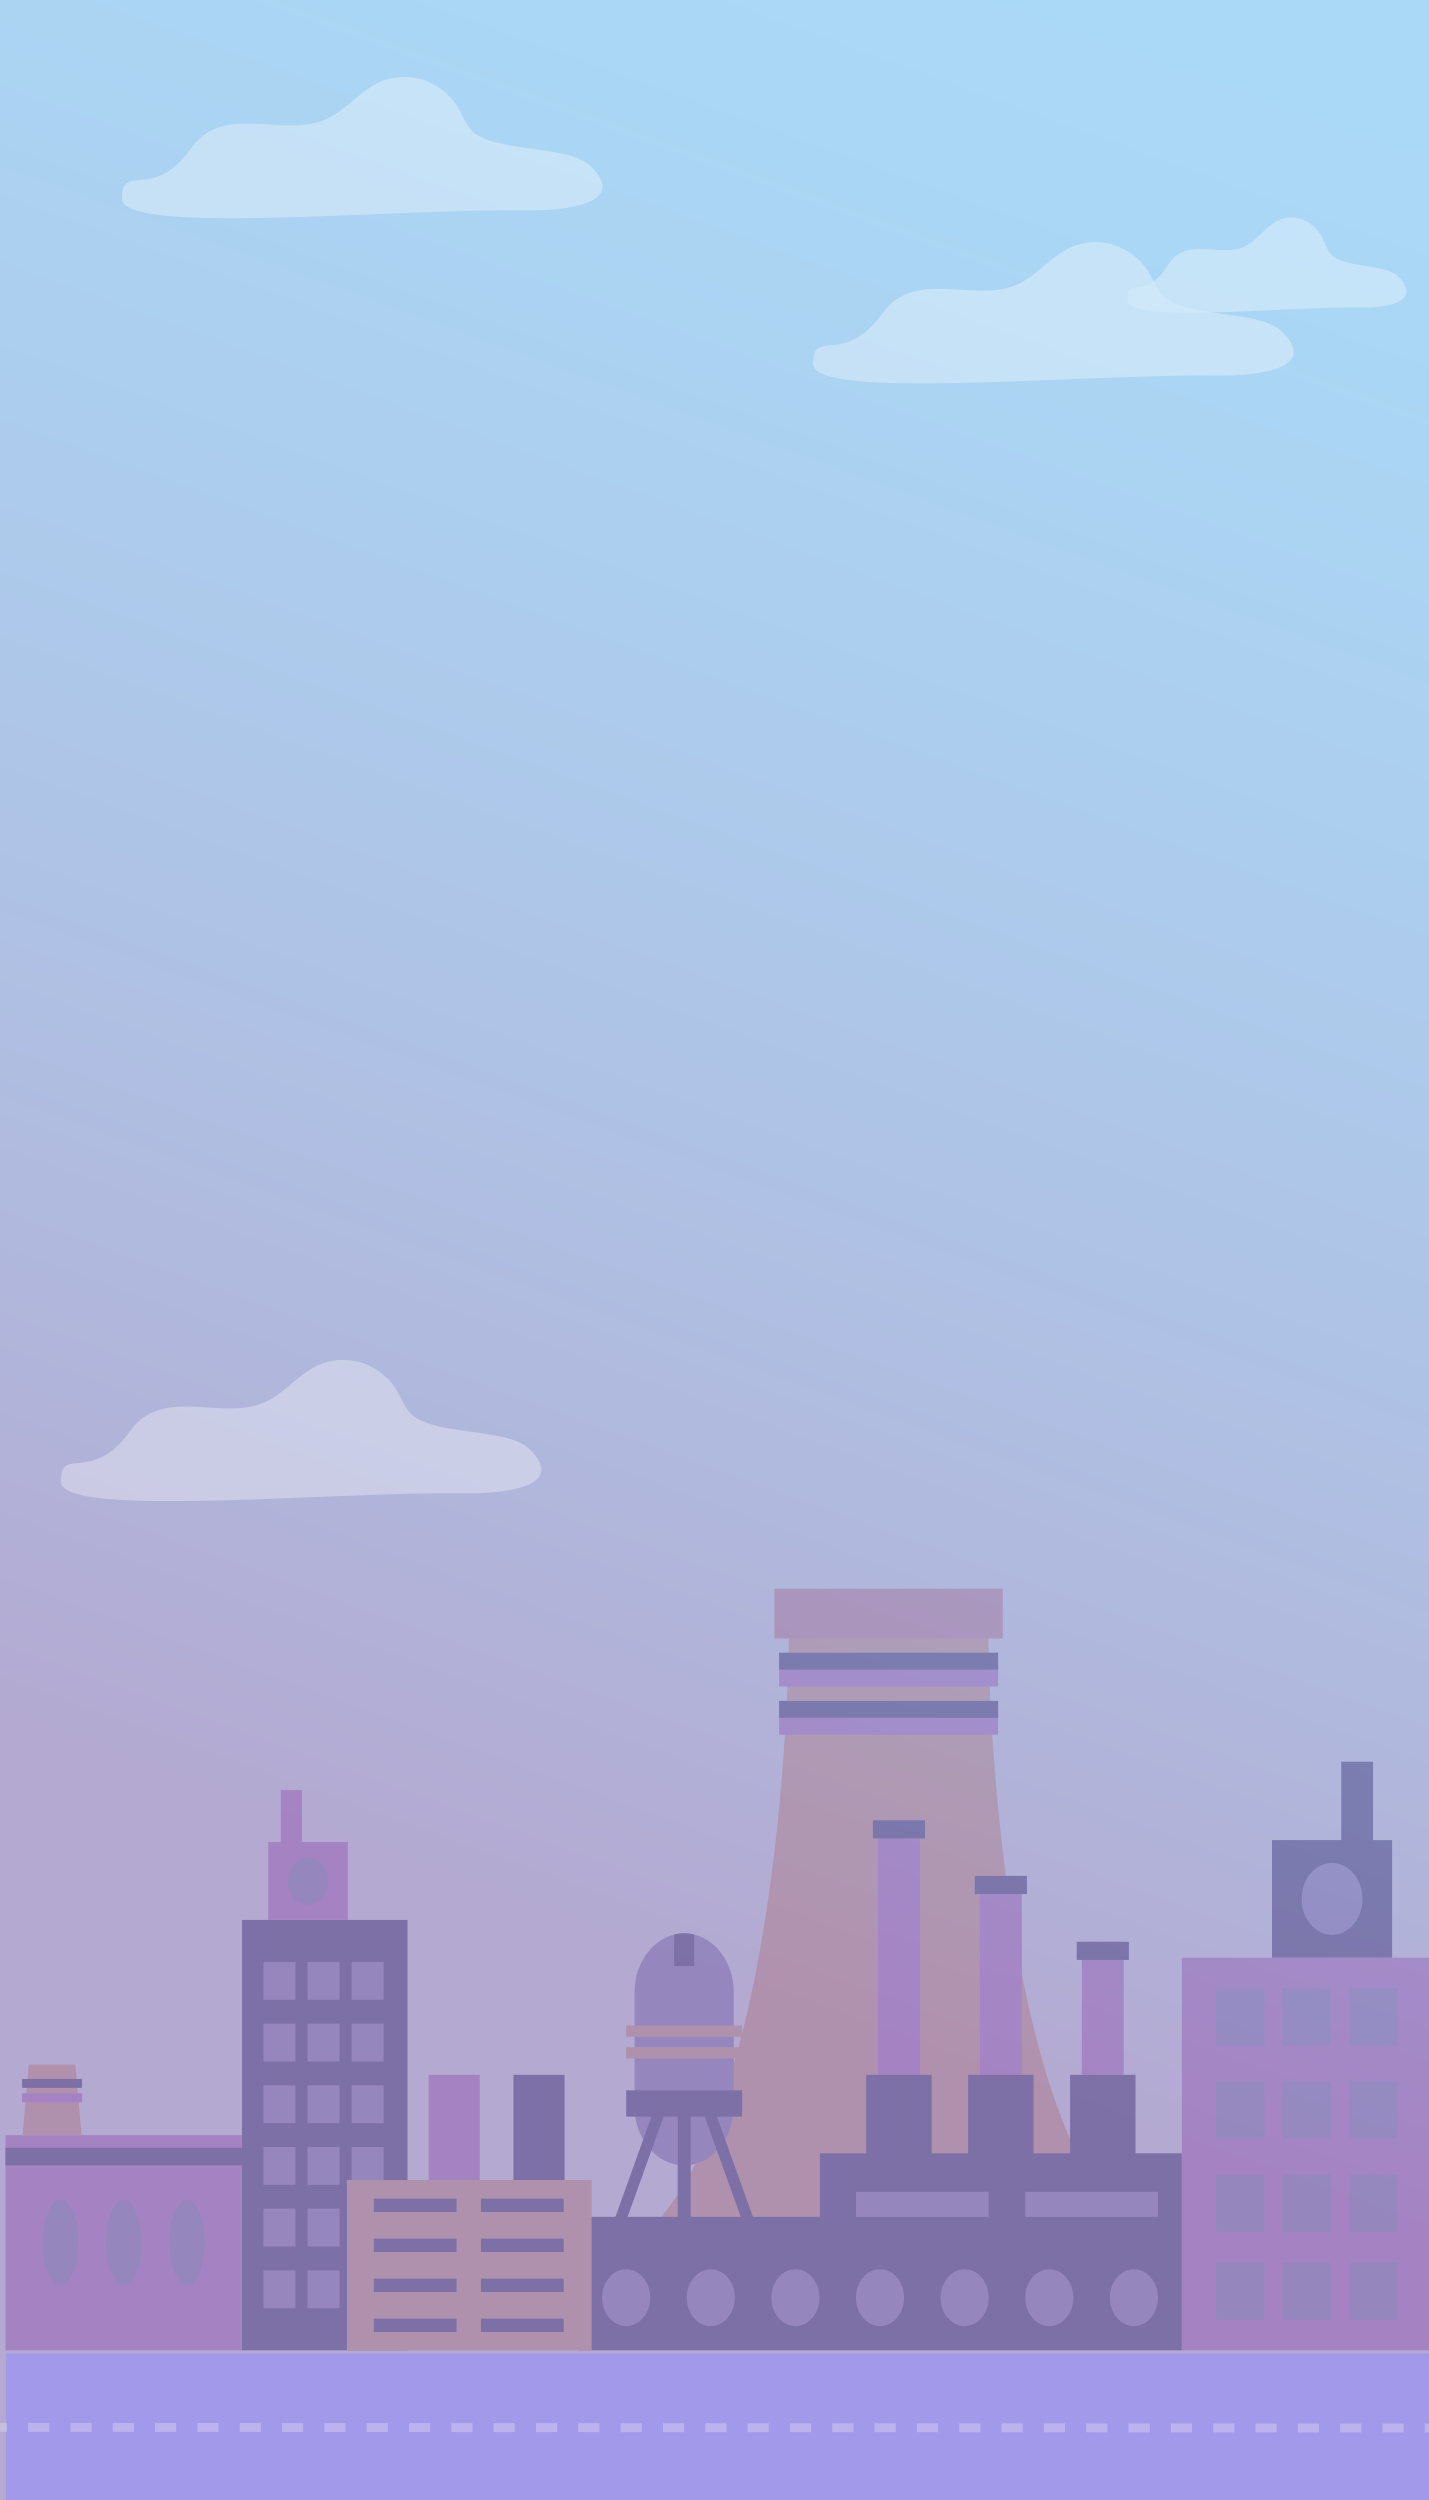
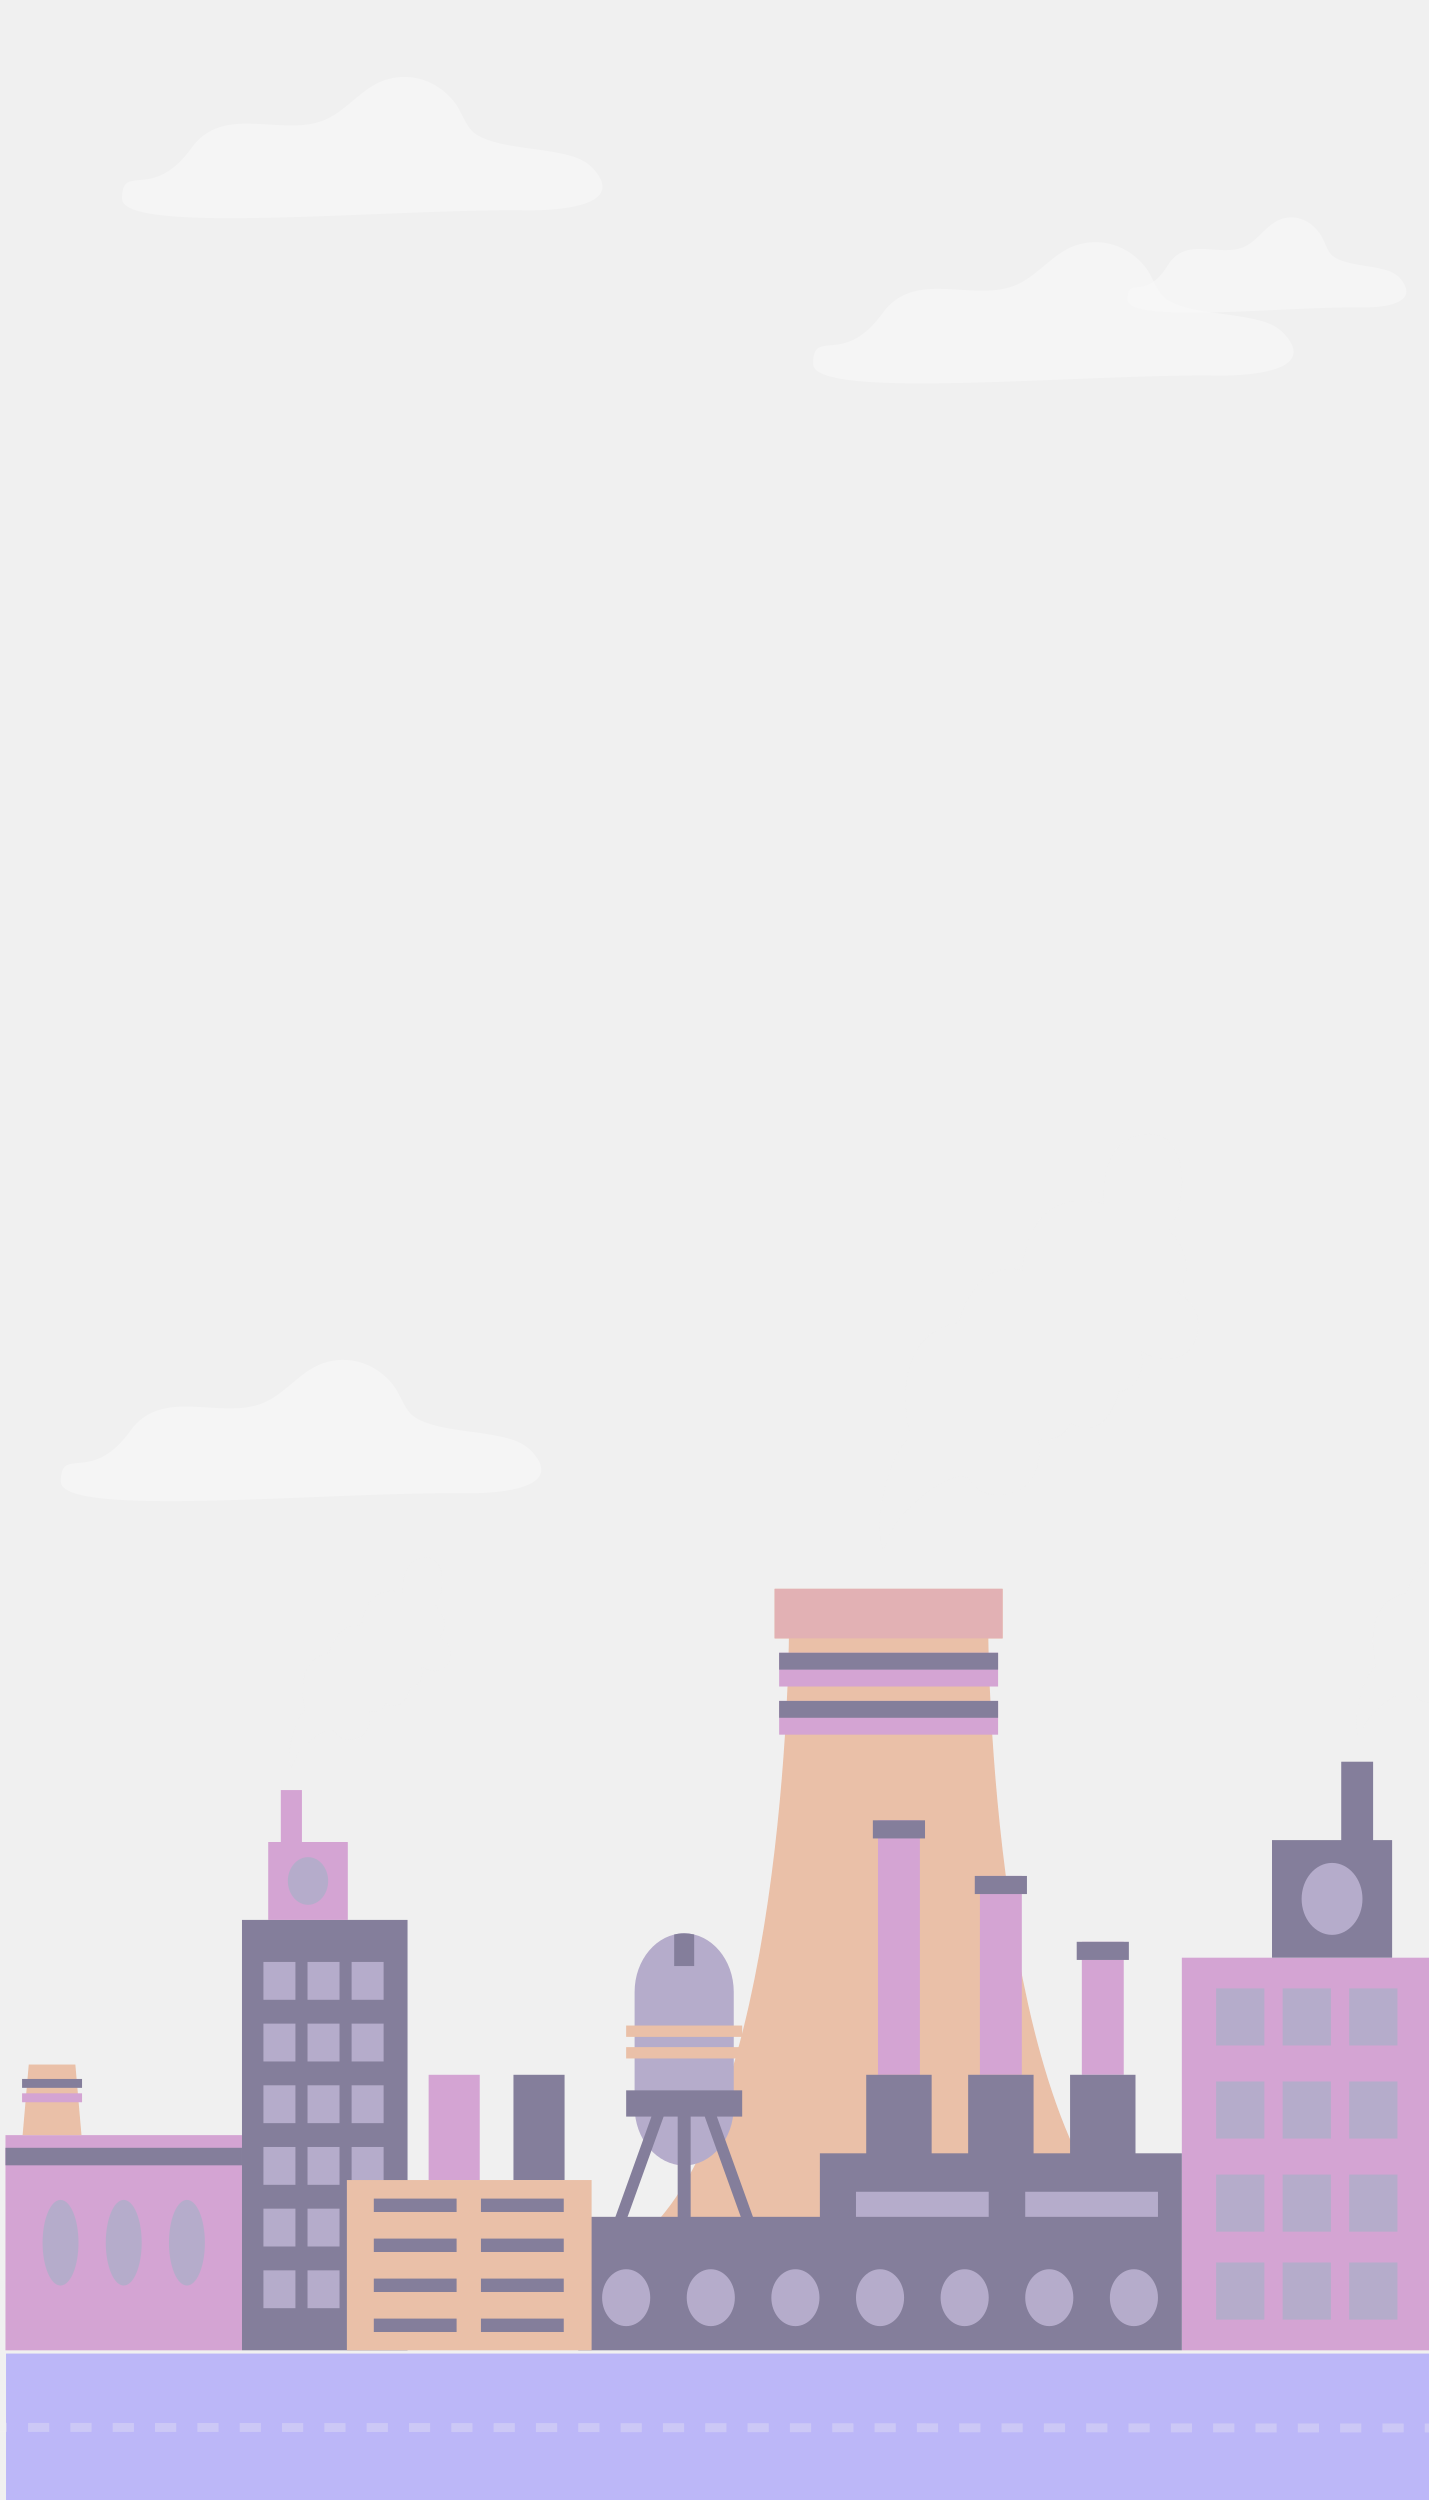
<svg xmlns="http://www.w3.org/2000/svg" version="1.1" id="Layer_1" x="0px" y="0px" viewBox="0 0 800 1400" style="enable-background:new 0 0 800 1400;" xml:space="preserve">
  <style type="text/css">
	.st0{opacity:0.5;}
	.st1{fill-rule:evenodd;clip-rule:evenodd;fill:#170C45;}
	.st2{fill-rule:evenodd;clip-rule:evenodd;fill:#E38F5F;}
	.st3{fill-rule:evenodd;clip-rule:evenodd;fill:#B757B5;}
	.st4{fill-rule:evenodd;clip-rule:evenodd;fill:#D47178;}
	.st5{fill-rule:evenodd;clip-rule:evenodd;fill:#EFEFEF;}
	.st6{fill-rule:evenodd;clip-rule:evenodd;fill:#7A68A5;}
- 	.st7{opacity:0.5;fill:url(#SVGID_1_);enable-background:new    ;}
- 	.st8{display:none;opacity:0.5;fill:url(#SVGID_00000056428584539043576430000013158175147191401862_);}
- 	.st9{opacity:0.58;fill:#968EFD;}
- 	.st10{opacity:0.3;}
- 	.st11{fill:#FCFCFC;}
- 	.st12{fill:none;stroke:#F2F2F2;stroke-width:5;stroke-miterlimit:10;}
- 	.st13{fill:none;stroke:#F2F2F2;stroke-width:5;stroke-miterlimit:10;stroke-dasharray:11.851,11.851;}
- 	.st14{opacity:0.65;fill:#FFFFFF;}
- 	.st15{fill:#C45AC0;}
+ 	.st7{display:none;opacity:0.5;fill:url(#SVGID_1_);enable-background:new    ;}
+ 	.st8{opacity:0.58;fill:#968EFD;enable-background:new    ;}
+ 	.st9{opacity:0.3;}
+ 	.st10{fill:none;}
+ 	.st11{fill:none;stroke:#F2F2F2;stroke-width:5;stroke-miterlimit:10;}
+ 	.st12{fill:none;stroke:#F2F2F2;stroke-width:5;stroke-miterlimit:10;stroke-dasharray:11.851,11.851;}
+ 	.st13{opacity:0.65;fill:#FFFFFF;enable-background:new    ;}
+ 	.st14{fill:#C45AC0;}
</style>
  <g class="st0">
    <g>
      <g>
        <g>
          <rect x="135.51" y="1075.15" class="st1" width="92.71" height="241.02" />
-           <path class="st2" d="M561.45,889.73l-127.65,0v27.76h7.98c0,0-1.75,278.27-88.39,339.74l288.47,0      c-86.63-61.47-88.39-339.74-88.39-339.74h7.98V889.73z" />
+           <path class="st2" d="M561.45,889.73H433.8v27.76h7.98c0,0-1.75,278.27-88.39,339.74h288.47      c-86.63-61.47-88.39-339.74-88.39-339.74h7.98L561.45,889.73L561.45,889.73z" />
          <rect x="436.33" y="925.55" class="st3" width="122.6" height="18.9" />
          <rect x="436.33" y="925.55" class="st1" width="122.6" height="9.45" />
          <rect x="436.33" y="952.51" class="st3" width="122.6" height="18.9" />
          <rect x="436.33" y="952.51" class="st1" width="122.6" height="9.45" />
          <rect x="433.8" y="889.73" class="st4" width="127.65" height="27.76" />
          <rect x="661.83" y="1096.31" class="st3" width="139.93" height="219.87" />
          <path class="st5" d="M492.39,852.31c0,0,1.73-32.69,17.28-48.35c0,0-14.97-55.84,27.06-63.33c0,0,8.64-36.09,35.7-29.28      c0,0,1.15-48.35,45.49-37.46c0,0-3.46-36.77,23.61-38.82c27.07-2.04,22.46,42.22,13.24,53.8c0,0,18.43,17.03,4.61,34.73      c0,0,15.55,7.49,10.94,24.52c-4.61,17.02-21.88,14.3-31.1,8.85c0,0,4.03,19.75-12.67,22.47c0,0-6.33,29.28-27.07,17.71      c0,0-3.45,10.9-17.85,8.85c0,0,2.88,16.34-6.33,25.2c-9.21,8.85-26.49,8.17-32.25-2.04c-5.76-10.21-40.72,15.85-45.58,32.77      C492.62,878.85,492.39,852.31,492.39,852.31z" />
-           <path class="st6" d="M782.58,1113.49h-27.04v31.98h27.04V1113.49L782.58,1113.49z M745.32,1113.49h-27.04v31.98h27.04V1113.49      L745.32,1113.49z M708.05,1113.49h-27.04l0,31.98l27.04,0V1113.49L708.05,1113.49z M782.58,1165.63l-27.04,0v31.98h27.04      L782.58,1165.63L782.58,1165.63z M745.32,1165.63h-27.04l0,31.98h27.04V1165.63L745.32,1165.63z M708.05,1165.63h-27.04v31.98      l27.04,0V1165.63L708.05,1165.63z M782.58,1217.76l-27.04,0v31.98h27.04V1217.76L782.58,1217.76z M745.32,1217.76h-27.04v31.98      h27.04V1217.76L745.32,1217.76z M708.05,1217.76h-27.04v31.98h27.04V1217.76L708.05,1217.76z M782.58,1267h-27.04l0,31.98h27.04      V1267L782.58,1267z M745.32,1267l-27.04,0v31.98h27.04L745.32,1267L745.32,1267z M708.05,1267h-27.04v31.98h27.04V1267z" />
+           <path class="st6" d="M782.58,1113.49h-27.04v31.98h27.04V1113.49L782.58,1113.49z M745.32,1113.49h-27.04v31.98h27.04V1113.49      L745.32,1113.49z M708.05,1113.49h-27.04v31.98h27.04V1113.49L708.05,1113.49z M782.58,1165.63h-27.04v31.98h27.04V1165.63      L782.58,1165.63z M745.32,1165.63h-27.04v31.98h27.04V1165.63L745.32,1165.63z M708.05,1165.63h-27.04v31.98h27.04V1165.63      L708.05,1165.63z M782.58,1217.76h-27.04v31.98h27.04V1217.76L782.58,1217.76z M745.32,1217.76h-27.04v31.98h27.04V1217.76      L745.32,1217.76z M708.05,1217.76h-27.04v31.98h27.04V1217.76L708.05,1217.76z M782.58,1267h-27.04v31.98h27.04V1267      L782.58,1267z M745.32,1267h-27.04v31.98h27.04V1267L745.32,1267z M708.05,1267h-27.04v31.98h27.04V1267z" />
          <path class="st5" d="M162.04,981.89c0,0,0.87-16.52,8.73-24.44c0,0-7.57-28.22,13.68-32.01c0,0,4.37-18.24,18.05-14.8      c0,0,0.58-24.44,22.99-18.93c0,0-1.75-18.59,11.93-19.62c13.68-1.03,11.35,21.34,6.69,27.19c0,0,9.31,8.61,2.33,17.55      c0,0,7.86,3.79,5.53,12.39c-2.33,8.61-11.06,7.23-15.72,4.48c0,0,2.04,9.98-6.4,11.36c0,0-3.2,14.8-13.68,8.95      c0,0-1.75,5.51-9.02,4.47c0,0,1.45,8.26-3.2,12.74c-4.66,4.47-13.39,4.13-16.3-1.03c-2.91-5.16-20.58,8.01-23.04,16.56      C162.15,995.3,162.04,981.89,162.04,981.89z" />
          <rect x="605.83" y="1087.41" class="st3" width="23.47" height="74.47" />
          <rect x="602.96" y="1087.41" class="st1" width="29.21" height="10.15" />
          <rect x="548.75" y="1050.51" class="st3" width="23.47" height="111.37" />
          <rect x="545.88" y="1050.52" class="st1" width="29.21" height="10.15" />
          <rect x="491.67" y="1019.38" class="st3" width="23.47" height="142.51" />
          <rect x="488.8" y="1019.38" class="st1" width="29.21" height="10.15" />
-           <path class="st6" d="M383.14,1082.67L383.14,1082.67c-15.27,0-27.76,14.77-27.76,32.83l0,64.31c0,18.06,12.49,32.83,27.76,32.83      l0,0c15.27,0,27.76-14.77,27.76-32.83l0-64.31C410.9,1097.45,398.41,1082.67,383.14,1082.67z" />
+           <path class="st6" d="M383.14,1082.67L383.14,1082.67c-15.27,0-27.76,14.77-27.76,32.83v64.31c0,18.06,12.49,32.83,27.76,32.83      l0,0c15.27,0,27.76-14.77,27.76-32.83v-64.31C410.9,1097.45,398.41,1082.67,383.14,1082.67z" />
          <rect x="350.65" y="1146.39" class="st2" width="64.97" height="6.35" />
          <rect x="350.65" y="1134.3" class="st2" width="64.97" height="6.35" />
          <rect x="287.54" y="1161.88" class="st1" width="28.62" height="58.95" />
          <rect x="240.03" y="1161.88" class="st3" width="28.62" height="58.95" />
-           <path class="st6" d="M147.52,1098.69h17.92v21.19h-17.92V1098.69L147.52,1098.69z M172.21,1098.69h17.92l0,21.19h-17.92      L172.21,1098.69L172.21,1098.69z M196.9,1098.69h17.92l0,21.19H196.9L196.9,1098.69L196.9,1098.69z M147.52,1133.23h17.92      l0,21.19h-17.92L147.52,1133.23L147.52,1133.23z M172.21,1133.23h17.92v21.19h-17.92V1133.23L172.21,1133.23z M196.9,1133.23      h17.92v21.19H196.9V1133.23L196.9,1133.23z M147.52,1167.77h17.92v21.19h-17.92V1167.77L147.52,1167.77z M172.21,1167.77h17.92      v21.19h-17.92V1167.77L172.21,1167.77z M196.9,1167.77h17.92l0,21.19H196.9L196.9,1167.77L196.9,1167.77z M147.52,1202.31h17.92      v21.19h-17.92V1202.31L147.52,1202.31z M172.21,1202.31h17.92l0,21.19h-17.92L172.21,1202.31L172.21,1202.31z M196.9,1202.31      h17.92v21.19H196.9V1202.31L196.9,1202.31z M147.52,1236.85h17.92l0,21.19h-17.92L147.52,1236.85L147.52,1236.85z       M172.21,1236.85h17.92v21.19h-17.92V1236.85L172.21,1236.85z M196.9,1236.85h17.92v21.19H196.9V1236.85L196.9,1236.85z       M147.52,1271.4h17.92v21.19h-17.92V1271.4L147.52,1271.4z M172.21,1271.4h17.92l0,21.19h-17.92V1271.4L172.21,1271.4z       M196.9,1271.4h17.92l0,21.19H196.9L196.9,1271.4z" />
-           <path class="st5" d="M759.41,963.44c0,0,1.1-20.92,11.06-30.94c0,0-9.58-35.74,17.32-40.54c0,0,5.53-23.1,22.85-18.74      c0,0,0.74-30.94,29.11-23.97c0,0-2.21-23.54,15.11-24.85c17.32-1.31,14.37,27.02,8.48,34.43c0,0,11.79,10.9,2.95,22.23      c0,0,9.95,4.79,7,15.69c-2.95,10.9-14,9.15-19.9,5.67c0,0,2.58,12.64-8.11,14.38c0,0-4.05,18.74-17.32,11.33      c0,0-2.21,6.97-11.42,5.67c0,0,1.84,10.46-4.05,16.13c-5.9,5.67-16.95,5.23-20.64-1.31c-3.69-6.54-26.06,10.14-29.17,20.97      C759.55,980.43,759.41,963.44,759.41,963.44z" />
+           <path class="st6" d="M147.52,1098.69h17.92v21.19h-17.92V1098.69L147.52,1098.69z M172.21,1098.69h17.92v21.19h-17.92V1098.69      L172.21,1098.69z M196.9,1098.69h17.92v21.19H196.9V1098.69L196.9,1098.69z M147.52,1133.23h17.92v21.19h-17.92V1133.23      L147.52,1133.23z M172.21,1133.23h17.92v21.19h-17.92V1133.23L172.21,1133.23z M196.9,1133.23h17.92v21.19H196.9V1133.23      L196.9,1133.23z M147.52,1167.77h17.92v21.19h-17.92V1167.77L147.52,1167.77z M172.21,1167.77h17.92v21.19h-17.92V1167.77      L172.21,1167.77z M196.9,1167.77h17.92v21.19H196.9V1167.77L196.9,1167.77z M147.52,1202.31h17.92v21.19h-17.92V1202.31      L147.52,1202.31z M172.21,1202.31h17.92v21.19h-17.92V1202.31L172.21,1202.31z M196.9,1202.31h17.92v21.19H196.9V1202.31      L196.9,1202.31z M147.52,1236.85h17.92v21.19h-17.92V1236.85L147.52,1236.85z M172.21,1236.85h17.92v21.19h-17.92V1236.85      L172.21,1236.85z M196.9,1236.85h17.92v21.19H196.9V1236.85L196.9,1236.85z M147.52,1271.4h17.92v21.19h-17.92V1271.4      L147.52,1271.4z M172.21,1271.4h17.92v21.19h-17.92V1271.4L172.21,1271.4z M196.9,1271.4h17.92v21.19H196.9V1271.4z" />
+           <path class="st5" d="M759.41,963.44c0,0,1.1-20.92,11.06-30.94c0,0-9.58-35.74,17.32-40.54c0,0,5.53-23.1,22.85-18.74      c0,0,0.74-30.94,29.11-23.97c0,0-2.21-23.54,15.11-24.85s14.37,27.02,8.48,34.43c0,0,11.79,10.9,2.95,22.23      c0,0,9.95,4.79,7,15.69s-14,9.15-19.9,5.67c0,0,2.58,12.64-8.11,14.38c0,0-4.05,18.74-17.32,11.33c0,0-2.21,6.97-11.42,5.67      c0,0,1.84,10.46-4.05,16.13c-5.9,5.67-16.95,5.23-20.64-1.31s-26.06,10.14-29.17,20.97      C759.55,980.43,759.41,963.44,759.41,963.44z" />
          <rect x="3.07" y="1195.67" class="st3" width="132.44" height="120.51" />
-           <path class="st6" d="M33.9,1231.94c5.56,0,10.06,10.74,10.06,23.98c0,13.24-4.5,23.98-10.06,23.98      c-5.55,0-10.06-10.74-10.06-23.98C23.84,1242.68,28.35,1231.94,33.9,1231.94L33.9,1231.94z M69.29,1231.94      c5.56,0,10.06,10.74,10.06,23.98c0,13.24-4.5,23.98-10.06,23.98c-5.56,0-10.06-10.74-10.06-23.98      C59.23,1242.68,63.73,1231.94,69.29,1231.94L69.29,1231.94z M104.68,1231.94c5.56,0,10.06,10.74,10.06,23.98      c0,13.24-4.5,23.98-10.06,23.98c-5.56,0-10.06-10.74-10.06-23.98C94.62,1242.68,99.12,1231.94,104.68,1231.94z" />
+           <path class="st6" d="M33.9,1231.94c5.56,0,10.06,10.74,10.06,23.98s-4.5,23.98-10.06,23.98c-5.55,0-10.06-10.74-10.06-23.98      C23.84,1242.68,28.35,1231.94,33.9,1231.94L33.9,1231.94z M69.29,1231.94c5.56,0,10.06,10.74,10.06,23.98      s-4.5,23.98-10.06,23.98s-10.06-10.74-10.06-23.98C59.23,1242.68,63.73,1231.94,69.29,1231.94L69.29,1231.94z M104.68,1231.94      c5.56,0,10.06,10.74,10.06,23.98s-4.5,23.98-10.06,23.98s-10.06-10.74-10.06-23.98C94.62,1242.68,99.12,1231.94,104.68,1231.94z      " />
          <rect x="3.07" y="1202.76" class="st1" width="132.44" height="9.82" />
          <path class="st1" d="M388.74,1083.32c-1.73-0.4-3.77-0.65-5.6-0.65c-1.92,0-3.8,0.23-5.61,0.68v17.63h11.21V1083.32z" />
          <polygon class="st1" points="415.62,1170.57 350.65,1170.57 350.65,1185.3 364.81,1185.3 343.07,1245.78 349.88,1245.78       371.63,1185.3 379.5,1185.3 379.5,1245.78 386.77,1245.78 386.77,1185.3 394.65,1185.3 416.39,1245.78 423.21,1245.78       401.46,1185.3 415.62,1185.3     " />
          <polygon class="st1" points="485.08,1205.85 459.13,1205.85 459.13,1241.43 323.81,1241.43 323.81,1257.23 323.81,1316.17       661.83,1316.17 661.83,1257.23 661.83,1205.85 635.88,1205.85 635.88,1161.88 599.24,1161.88 599.24,1205.85 578.8,1205.85       578.8,1161.88 542.16,1161.88 542.16,1205.85 521.72,1205.85 521.72,1161.88 485.08,1161.88     " />
-           <path class="st6" d="M634.99,1302.63c7.42,0,13.47-7.16,13.47-15.93c0-8.78-6.05-15.93-13.47-15.93      c-7.42,0-13.47,7.16-13.47,15.93S627.57,1302.63,634.99,1302.63z" />
-           <path class="st6" d="M587.6,1302.63c7.42,0,13.47-7.16,13.47-15.93s-6.05-15.93-13.47-15.93c-7.42,0-13.47,7.16-13.47,15.93      S580.18,1302.63,587.6,1302.63z" />
-           <path class="st6" d="M540.21,1302.63c7.42,0,13.47-7.16,13.47-15.93s-6.05-15.93-13.47-15.93c-7.42,0-13.47,7.16-13.47,15.93      S532.79,1302.63,540.21,1302.63z" />
-           <path class="st6" d="M492.82,1302.63c7.42,0,13.47-7.16,13.47-15.93s-6.05-15.93-13.47-15.93c-7.42,0-13.47,7.16-13.47,15.93      S485.4,1302.63,492.82,1302.63z" />
-           <path class="st6" d="M445.43,1302.63c7.42,0,13.47-7.16,13.47-15.93s-6.05-15.93-13.47-15.93c-7.42,0-13.47,7.16-13.47,15.93      S438.01,1302.63,445.43,1302.63z" />
-           <path class="st6" d="M398.04,1302.63c7.42,0,13.47-7.16,13.47-15.93c0-8.78-6.05-15.93-13.47-15.93      c-7.42,0-13.47,7.16-13.47,15.93C384.57,1295.48,390.62,1302.63,398.04,1302.63z" />
-           <path class="st6" d="M350.65,1302.63c7.42,0,13.47-7.16,13.47-15.93c0-8.78-6.05-15.93-13.47-15.93      c-7.42,0-13.47,7.16-13.47,15.93S343.23,1302.63,350.65,1302.63z" />
+           <path class="st6" d="M634.99,1302.63c7.42,0,13.47-7.16,13.47-15.93c0-8.78-6.05-15.93-13.47-15.93s-13.47,7.16-13.47,15.93      S627.57,1302.63,634.99,1302.63z" />
+           <path class="st6" d="M587.6,1302.63c7.42,0,13.47-7.16,13.47-15.93s-6.05-15.93-13.47-15.93s-13.47,7.16-13.47,15.93      S580.18,1302.63,587.6,1302.63z" />
+           <path class="st6" d="M540.21,1302.63c7.42,0,13.47-7.16,13.47-15.93s-6.05-15.93-13.47-15.93s-13.47,7.16-13.47,15.93      S532.79,1302.63,540.21,1302.63z" />
+           <path class="st6" d="M492.82,1302.63c7.42,0,13.47-7.16,13.47-15.93s-6.05-15.93-13.47-15.93s-13.47,7.16-13.47,15.93      S485.4,1302.63,492.82,1302.63z" />
+           <path class="st6" d="M445.43,1302.63c7.42,0,13.47-7.16,13.47-15.93s-6.05-15.93-13.47-15.93s-13.47,7.16-13.47,15.93      S438.01,1302.63,445.43,1302.63z" />
+           <path class="st6" d="M398.04,1302.63c7.42,0,13.47-7.16,13.47-15.93c0-8.78-6.05-15.93-13.47-15.93s-13.47,7.16-13.47,15.93      C384.57,1295.48,390.62,1302.63,398.04,1302.63z" />
+           <path class="st6" d="M350.65,1302.63c7.42,0,13.47-7.16,13.47-15.93c0-8.78-6.05-15.93-13.47-15.93s-13.47,7.16-13.47,15.93      S343.23,1302.63,350.65,1302.63z" />
          <rect x="574.13" y="1227.39" class="st6" width="74.33" height="14.04" />
          <rect x="479.35" y="1227.39" class="st6" width="74.33" height="14.04" />
          <polygon class="st1" points="712.32,1030.46 712.32,1096.31 779.59,1096.31 779.59,1030.46 768.94,1030.46 768.94,986.56       751.09,986.56 751.09,1030.46     " />
-           <path class="st6" d="M745.95,1083.53c9.38,0,17.04-9.05,17.04-20.15c0-11.1-7.65-20.15-17.04-20.15      c-9.38,0-17.04,9.05-17.04,20.15S736.57,1083.53,745.95,1083.53z" />
+           <path class="st6" d="M745.95,1083.53c9.38,0,17.04-9.05,17.04-20.15s-7.65-20.15-17.04-20.15c-9.38,0-17.04,9.05-17.04,20.15      S736.57,1083.53,745.95,1083.53z" />
          <rect x="194.25" y="1220.83" class="st2" width="137.05" height="95.34" />
-           <path class="st1" d="M315.7,1231.21h-46.37v7.51h46.37V1231.21L315.7,1231.21z M255.7,1231.21l-46.37,0v7.51h46.37V1231.21      L255.7,1231.21z M315.7,1253.61h-46.37v7.51h46.37V1253.61L315.7,1253.61z M255.7,1253.61h-46.37v7.51h46.37V1253.61      L255.7,1253.61z M315.7,1276.01h-46.37v7.51h46.37V1276.01L315.7,1276.01z M255.7,1276.01h-46.37l0,7.51h46.37V1276.01      L255.7,1276.01z M315.7,1298.41h-46.37v7.51h46.37V1298.41L315.7,1298.41z M255.7,1298.41h-46.37v7.51h46.37V1298.41z" />
+           <path class="st1" d="M315.7,1231.21h-46.37v7.51h46.37V1231.21L315.7,1231.21z M255.7,1231.21h-46.37v7.51h46.37V1231.21      L255.7,1231.21z M315.7,1253.61h-46.37v7.51h46.37V1253.61L315.7,1253.61z M255.7,1253.61h-46.37v7.51h46.37V1253.61      L255.7,1253.61z M315.7,1276.01h-46.37v7.51h46.37V1276.01L315.7,1276.01z M255.7,1276.01h-46.37v7.51h46.37V1276.01      L255.7,1276.01z M315.7,1298.41h-46.37v7.51h46.37V1298.41L315.7,1298.41z M255.7,1298.41h-46.37v7.51h46.37V1298.41z" />
          <polygon class="st3" points="157.26,1002.44 157.26,1031.53 150.2,1031.53 150.2,1075.16 194.77,1075.16 194.77,1031.53       169.08,1031.53 169.08,1002.44     " />
-           <path class="st6" d="M172.48,1066.69c6.22,0,11.29-6,11.29-13.35c0-7.35-5.07-13.35-11.29-13.35s-11.29,6-11.29,13.35      C161.2,1060.69,166.27,1066.69,172.48,1066.69z" />
+           <path class="st6" d="M172.48,1066.69c6.22,0,11.29-6,11.29-13.35s-5.07-13.35-11.29-13.35s-11.29,6-11.29,13.35      C161.2,1060.69,166.27,1066.69,172.48,1066.69z" />
          <polygon class="st2" points="42.2,1156.15 45.63,1195.67 12.67,1195.67 16.1,1156.15     " />
          <rect x="12.36" y="1164.21" class="st1" width="33.58" height="4.98" />
          <rect x="12.36" y="1172.26" class="st3" width="33.58" height="4.99" />
        </g>
      </g>
    </g>
  </g>
-   <linearGradient id="SVGID_1_" gradientUnits="userSpaceOnUse" x1="676.298" y1="1466.533" x2="269.859" y2="343.983" gradientTransform="matrix(1 0 0 -1 0 1402)">
-     <stop offset="0" style="stop-color:#63C3FF" />
-     <stop offset="0.171" style="stop-color:#64BDFA" />
-     <stop offset="0.404" style="stop-color:#68ABEC" />
-     <stop offset="0.672" style="stop-color:#6D8FD6" />
-     <stop offset="0.965" style="stop-color:#7567B6" />
-     <stop offset="1" style="stop-color:#7662B2" />
-   </linearGradient>
-   <rect x="-12" y="-25" class="st7" width="825.14" height="1444" />
-   <linearGradient id="SVGID_00000008859042604030236800000015580047856833782152_" gradientUnits="userSpaceOnUse" x1="531.795" y1="282.074" x2="308.335" y2="899.249" gradientTransform="matrix(1.0947 -0.1793 -0.1793 3.0491 121.9902 -1279.499)">
+   <linearGradient id="SVGID_1_" gradientUnits="userSpaceOnUse" x1="521.354" y1="763.627" x2="297.894" y2="146.451" gradientTransform="matrix(1.0947 -0.1793 0.1793 -3.0491 -54.0898 1907.061)">
    <stop offset="0" style="stop-color:#B37CFF" />
    <stop offset="1" style="stop-color:#F895E7" />
  </linearGradient>
-   <path style="display:none;opacity:0.5;fill:url(#SVGID_00000008859042604030236800000015580047856833782152_);" d="M1036.89,250.25  c21.41-154.74,24.74-271.12-10.7-378.9c-32.65-99.3-95.21-187.04-151.92-160.38c-46.08,21.67-91.49,78.47-132.35,153.36  c-24.65,45.17-51.95,77.34-79.84,95.63c-30.81,20.22-69.33,38.22-98.5,27.75c-57.34-20.58-108.8-78.05-162.02-123.95  c-108.89-93.89-238.63-135.25-356.12,23.62C-11.17-36.06-65.99,111.06-63.13,258.65c2.21,113.97,38.28,197.93,34.4,314.69  c-4.38,131.88-55.56,239.07-97.07,338.74c-39.29,94.34-74.6,202.87-96.91,323.97c-22.3,121.1-30.66,255.85-16.27,366.44  c18.74,143.98,74.24,230.24,135.71,246.34c61.46,16.11,128.05-29.99,190.53-99.08c62.48-69.09,122.13-160.85,182.96-243.24  c20.58-27.87,44.46-55.51,63.01-36.54c20.9,21.37,24.44,89.54,31.88,144c16.67,122,62.22,197.48,113.13,222.89  c50.91,25.41,106.95,6.48,161.8-22.96c61.09-32.78,124.46-81.59,176.82-186.41c52.36-104.82,90.58-278.35,77.72-420.88  c-8.17-90.53-35.48-162.07-32.47-260.1c3.12-101.22,37-191.54,66.52-273.97C974,545.9,1015.48,404.99,1036.89,250.25z" />
+   <path class="st7" d="M1036.89,250.25c21.41-154.74,24.74-271.12-10.7-378.9c-32.65-99.3-95.21-187.04-151.92-160.38  c-46.08,21.67-91.49,78.47-132.35,153.36c-24.65,45.17-51.95,77.34-79.84,95.63c-30.81,20.22-69.33,38.22-98.5,27.75  c-57.34-20.58-108.8-78.05-162.02-123.95c-108.89-93.89-238.63-135.25-356.12,23.62C-11.17-36.06-65.99,111.06-63.13,258.65  c2.21,113.97,38.28,197.93,34.4,314.69c-4.38,131.88-55.56,239.07-97.07,338.74c-39.29,94.34-74.6,202.87-96.91,323.97  c-22.3,121.1-30.66,255.85-16.27,366.44c18.74,143.98,74.24,230.24,135.71,246.34c61.46,16.11,128.05-29.99,190.53-99.08  s122.13-160.85,182.96-243.24c20.58-27.87,44.46-55.51,63.01-36.54c20.9,21.37,24.44,89.54,31.88,144  c16.67,122,62.22,197.48,113.13,222.89s106.95,6.48,161.8-22.96c61.09-32.78,124.46-81.59,176.82-186.41  c52.36-104.82,90.58-278.35,77.72-420.88c-8.17-90.53-35.48-162.07-32.47-260.1c3.12-101.22,37-191.54,66.52-273.97  C974,545.9,1015.48,404.99,1036.89,250.25z" />
  <g>
-     <rect x="3.37" y="1318" class="st9" width="800" height="84" />
-     <g class="st10">
-       <line class="st11" x1="-2.13" y1="1359.33" x2="803.87" y2="1359.67" />
+     <rect x="3.37" y="1318" class="st8" width="800" height="84" />
+     <g class="st9">
+       <line class="st10" x1="-2.13" y1="1359.33" x2="803.87" y2="1359.67" />
      <g>
-         <line class="st12" x1="-2.13" y1="1359.33" x2="3.87" y2="1359.33" />
-         <line class="st13" x1="15.72" y1="1359.34" x2="791.95" y2="1359.66" />
-         <line class="st12" x1="797.87" y1="1359.67" x2="803.87" y2="1359.67" />
+         <line class="st11" x1="-2.13" y1="1359.33" x2="3.87" y2="1359.33" />
+         <line class="st12" x1="15.72" y1="1359.34" x2="791.95" y2="1359.66" />
+         <line class="st11" x1="797.87" y1="1359.67" x2="803.87" y2="1359.67" />
      </g>
    </g>
  </g>
  <g class="st0">
-     <path class="st14" d="M219.69,775c-9.13-11.16-22.77-15.75-36.12-12.41c-14.56,3.64-22.78,17.55-36.33,23.12   c-23.64,9.71-56.32-9.47-74.27,15.55c-21.96,30.6-38.92,7.65-38.92,28.42c0,20.77,151.69,5.47,226.54,6.56   c10.81,0.16,57.76-0.63,37.55-23.08c-6.28-6.97-15.23-8.14-23.58-9.77c-10.88-2.13-36.76-3.29-44.65-11.76   c-4.24-4.56-5.88-11.11-9.71-15.98C220.04,775.42,219.87,775.21,219.69,775z" />
-     <path class="st14" d="M739.13,130.84c-5.3-7.53-13.21-10.63-20.97-8.38c-8.45,2.46-13.22,11.85-21.09,15.6   c-13.72,6.55-32.69-6.39-43.11,10.5c-12.74,20.66-22.59,5.16-22.59,19.18c0,14.02,88.05,3.69,131.49,4.43   c6.28,0.11,33.53-0.43,21.8-15.58c-3.64-4.7-8.84-5.49-13.69-6.59c-6.32-1.44-21.34-2.22-25.91-7.94   c-2.46-3.08-3.41-7.5-5.63-10.79C739.33,131.13,739.23,130.98,739.13,130.84z" />
-     <path class="st14" d="M640.97,149.07c-9.13-11.16-22.77-15.75-36.12-12.41c-14.56,3.64-22.78,17.55-36.33,23.12   c-23.64,9.71-56.32-9.47-74.27,15.55c-21.96,30.6-38.92,7.65-38.92,28.42c0,20.77,151.69,5.47,226.54,6.56   c10.81,0.16,57.76-0.63,37.55-23.08c-6.28-6.97-15.23-8.14-23.58-9.77c-10.88-2.13-36.76-3.29-44.65-11.76   c-4.24-4.56-5.88-11.11-9.71-15.98C641.32,149.5,641.15,149.28,640.97,149.07z" />
-     <path class="st14" d="M253.97,56.55c-9.13-11.16-22.77-15.75-36.12-12.41c-14.56,3.64-22.78,17.55-36.33,23.12   c-23.64,9.71-56.32-9.47-74.27,15.55c-21.96,30.6-38.92,7.65-38.92,28.42c0,20.77,151.69,5.47,226.54,6.56   c10.81,0.16,57.76-0.63,37.55-23.08c-6.28-6.97-15.23-8.14-23.58-9.77c-10.88-2.13-36.76-3.29-44.65-11.76   c-4.24-4.56-5.88-11.11-9.71-15.98C254.31,56.98,254.14,56.76,253.97,56.55z" />
+     <path class="st13" d="M219.69,775c-9.13-11.16-22.77-15.75-36.12-12.41c-14.56,3.64-22.78,17.55-36.33,23.12   c-23.64,9.71-56.32-9.47-74.27,15.55c-21.96,30.6-38.92,7.65-38.92,28.42c0,20.77,151.69,5.47,226.54,6.56   c10.81,0.16,57.76-0.63,37.55-23.08c-6.28-6.97-15.23-8.14-23.58-9.77c-10.88-2.13-36.76-3.29-44.65-11.76   c-4.24-4.56-5.88-11.11-9.71-15.98C220.04,775.42,219.87,775.21,219.69,775z" />
+     <path class="st13" d="M739.13,130.84c-5.3-7.53-13.21-10.63-20.97-8.38c-8.45,2.46-13.22,11.85-21.09,15.6   c-13.72,6.55-32.69-6.39-43.11,10.5c-12.74,20.66-22.59,5.16-22.59,19.18c0,14.02,88.05,3.69,131.49,4.43   c6.28,0.11,33.53-0.43,21.8-15.58c-3.64-4.7-8.84-5.49-13.69-6.59c-6.32-1.44-21.34-2.22-25.91-7.94   c-2.46-3.08-3.41-7.5-5.63-10.79C739.33,131.13,739.23,130.98,739.13,130.84z" />
+     <path class="st13" d="M640.97,149.07c-9.13-11.16-22.77-15.75-36.12-12.41c-14.56,3.64-22.78,17.55-36.33,23.12   c-23.64,9.71-56.32-9.47-74.27,15.55c-21.96,30.6-38.92,7.65-38.92,28.42s151.69,5.47,226.54,6.56   c10.81,0.16,57.76-0.63,37.55-23.08c-6.28-6.97-15.23-8.14-23.58-9.77c-10.88-2.13-36.76-3.29-44.65-11.76   c-4.24-4.56-5.88-11.11-9.71-15.98C641.32,149.5,641.15,149.28,640.97,149.07z" />
+     <path class="st13" d="M253.97,56.55c-9.13-11.16-22.77-15.75-36.12-12.41c-14.56,3.64-22.78,17.55-36.33,23.12   c-23.64,9.71-56.32-9.47-74.27,15.55c-21.96,30.6-38.92,7.65-38.92,28.42s151.69,5.47,226.54,6.56   c10.81,0.16,57.76-0.63,37.55-23.08c-6.28-6.97-15.23-8.14-23.58-9.77c-10.88-2.13-36.76-3.29-44.65-11.76   c-4.24-4.56-5.88-11.11-9.71-15.98C254.31,56.98,254.14,56.76,253.97,56.55z" />
  </g>
-   <path class="st15" d="M235.93,1217.91" />
+   <path class="st14" d="M235.93,1217.91" />
</svg>
